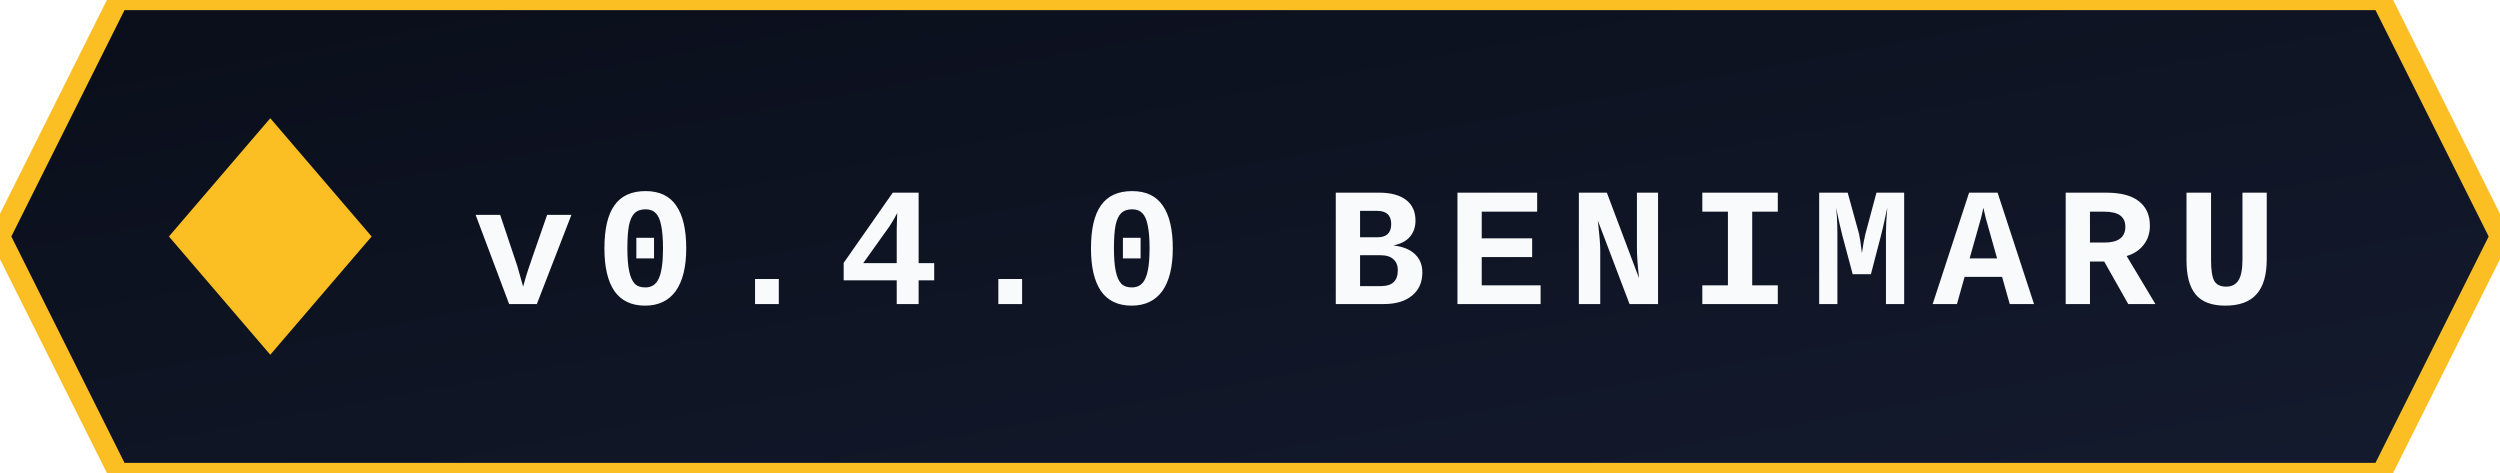
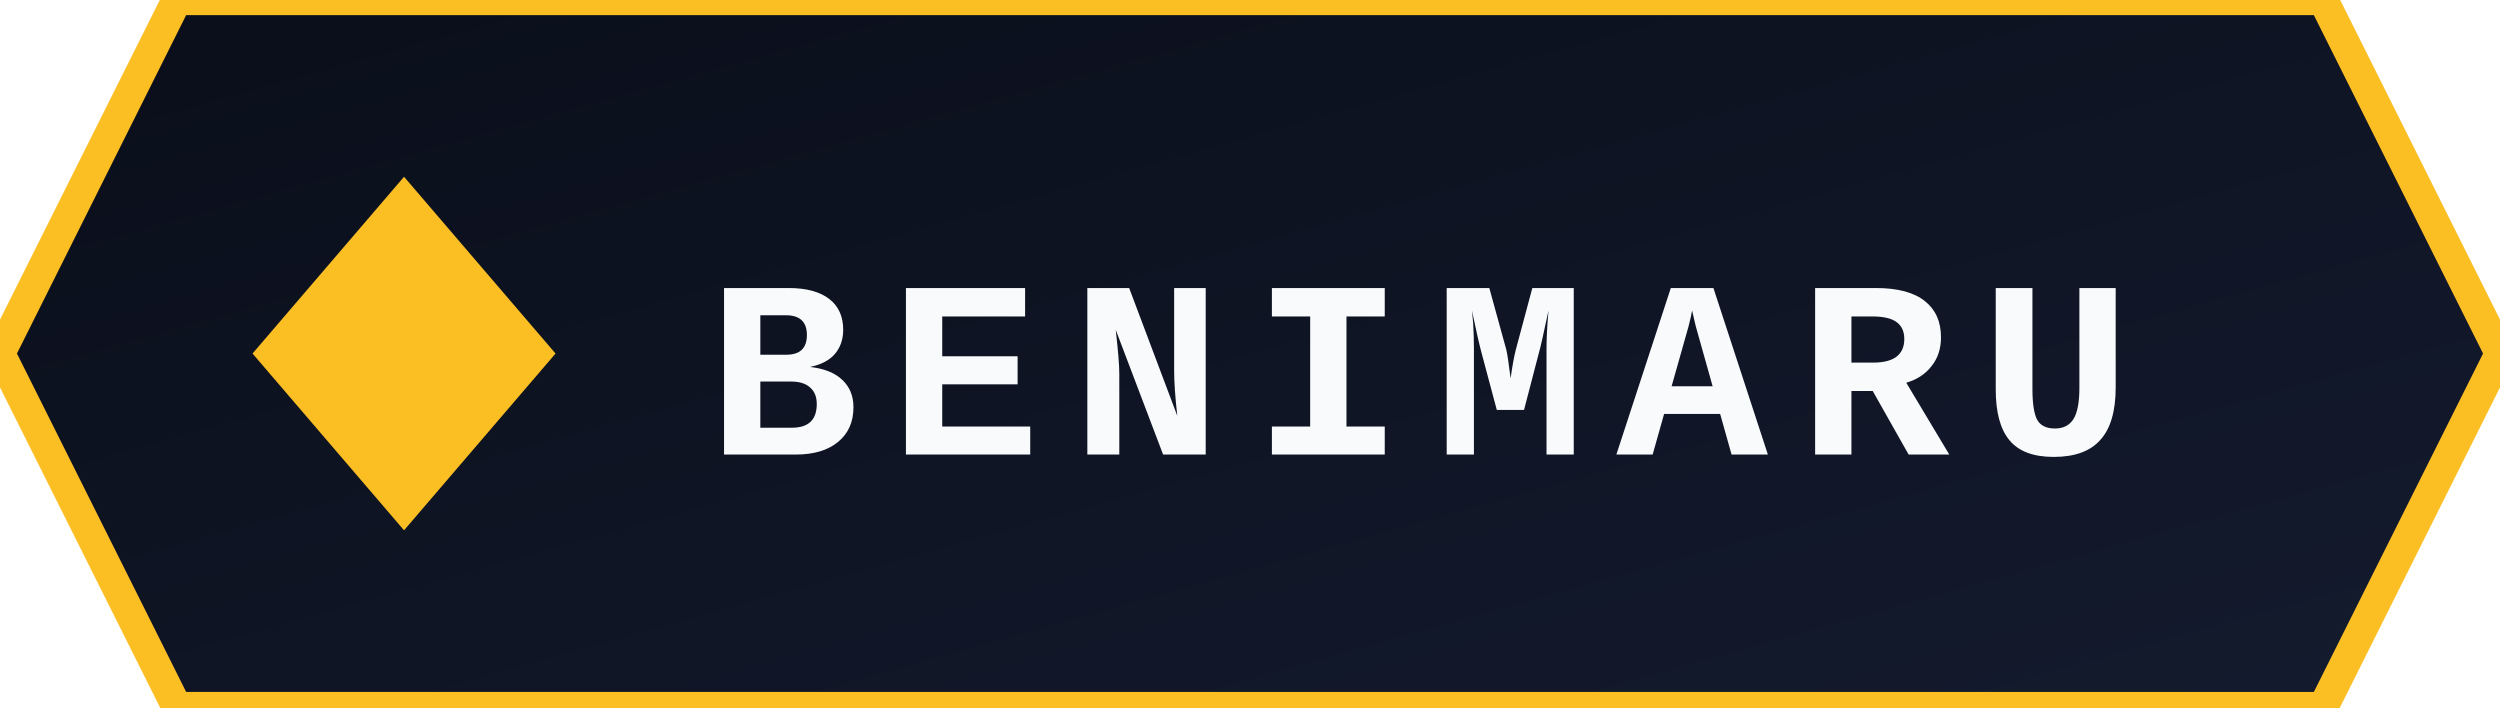
- <svg xmlns="http://www.w3.org/2000/svg" width="148" height="28" viewBox="0 0 148 28">
+ <svg xmlns="http://www.w3.org/2000/svg" width="99" height="28" viewBox="0 0 99 28">
  <defs>
    <linearGradient id="bg" x1="0" y1="0" x2="1" y2="1">
      <stop offset="0" stop-color="#0A0E1A" />
      <stop offset="1" stop-color="#141B2E" />
    </linearGradient>
    <linearGradient id="titleGrad" x1="0" y1="0" x2="1" y2="0">
      <stop offset="0" stop-color="#F8FAFC" />
      <stop offset="1" stop-color="#A5F3FC" />
    </linearGradient>
    <linearGradient id="shim" x1="0" y1="0" x2="1" y2="0">
      <stop offset="0" stop-color="#06B6D4" stop-opacity="0" />
      <stop offset="0.5" stop-color="#22D3EE" stop-opacity="0.9" />
      <stop offset="1" stop-color="#06B6D4" stop-opacity="0" />
    </linearGradient>
    <pattern id="grid" patternUnits="userSpaceOnUse" width="10" height="10" patternTransform="rotate(45)">
      <line x1="0" y1="0" x2="0" y2="10" stroke="#06B6D4" stroke-width="1.4" opacity="0.06" />
    </pattern>
  </defs>
-   <polygon points="7,0 141,0 148,14.0 141,28 7,28 0,14.0" fill="url(#bg)" stroke="#FBBF24" stroke-width="1.2" />
+   <polygon points="7,0 92,0 99,14.0 92,28 7,28 0,14.0" fill="url(#bg)" stroke="#FBBF24" stroke-width="1.2" />
  <polygon points="16,7 22,14.0 16,21 10,14.0" fill="#FBBF24" />
-   <text x="28" y="18" font-family="'SF Mono', Menlo, Consolas, 'Courier New', monospace" font-size="10" font-weight="600" letter-spacing="1.2" fill="#F8FAFC">v0.4.0 BENIMARU</text>
+   <text x="28" y="18" font-family="'SF Mono', Menlo, Consolas, 'Courier New', monospace" font-size="10" font-weight="600" letter-spacing="1.2" fill="#F8FAFC">BENIMARU</text>
</svg>
